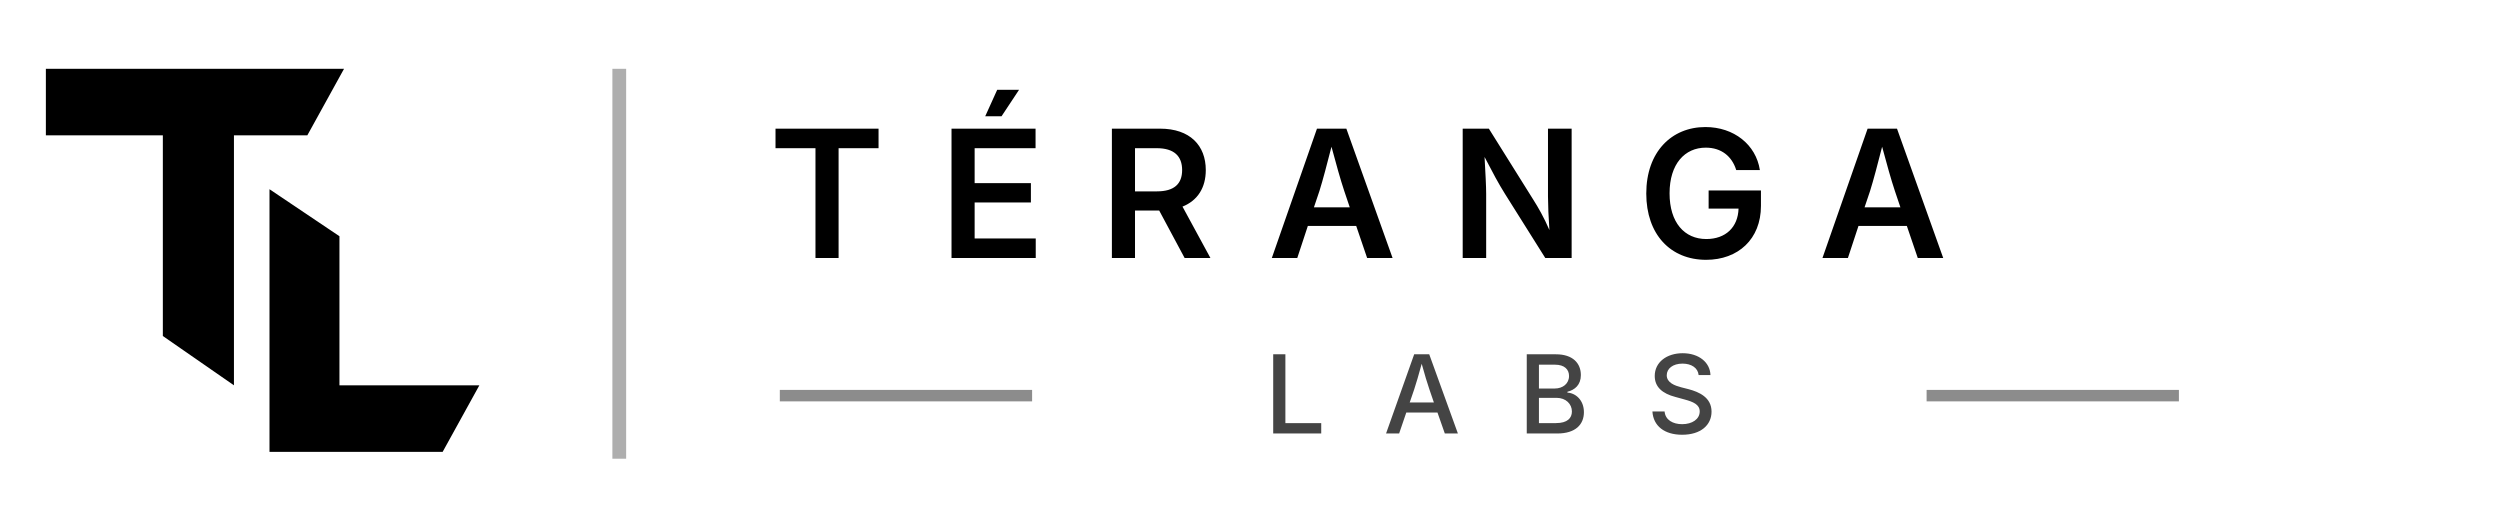
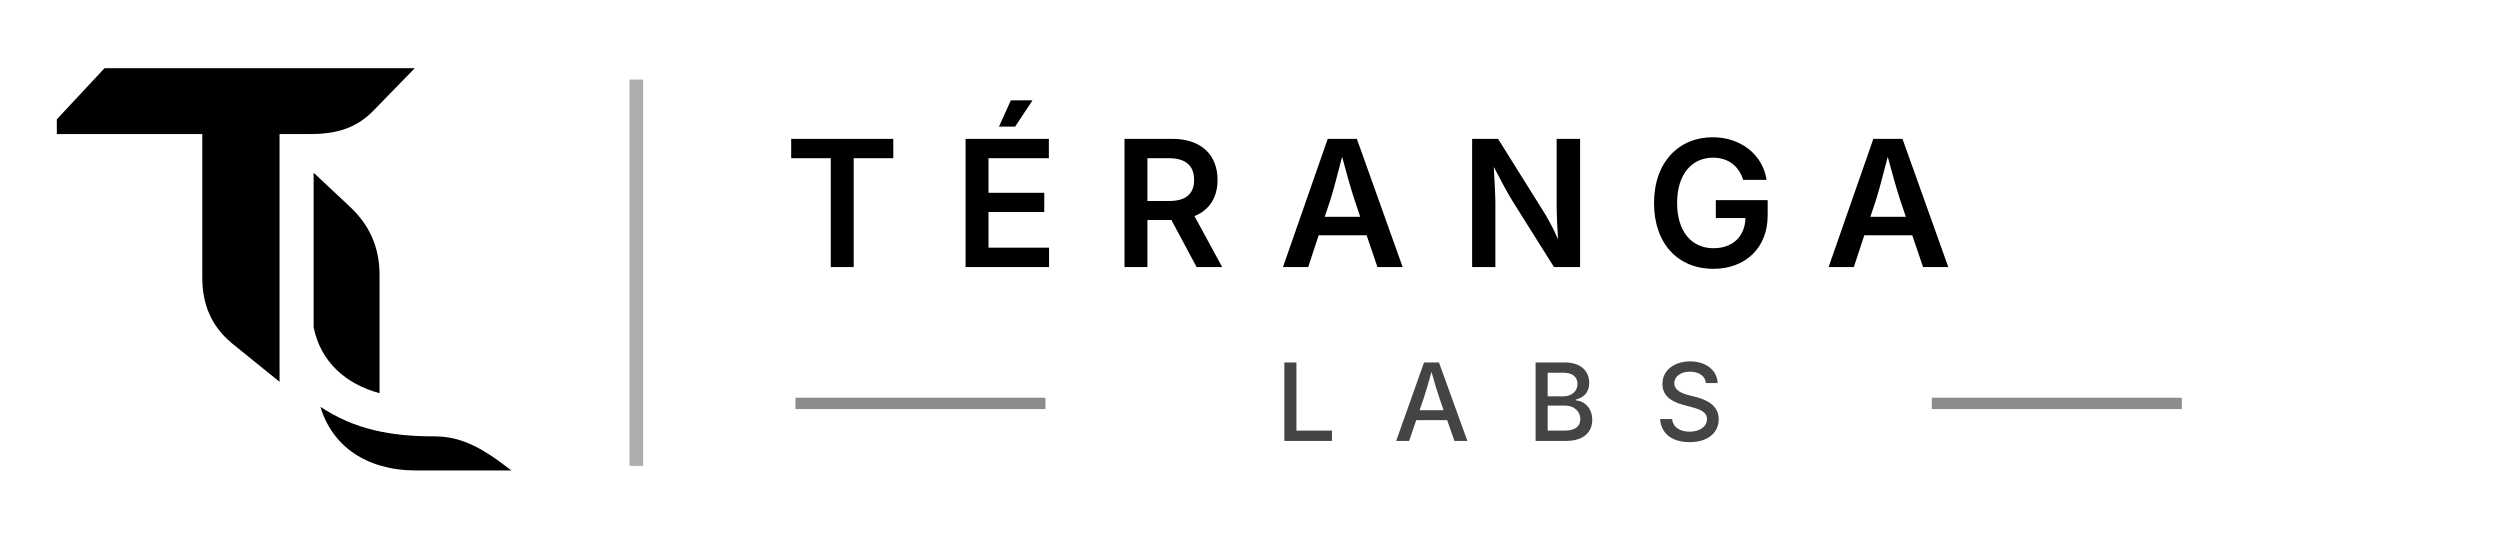
- <svg xmlns="http://www.w3.org/2000/svg" viewBox="0 0 218 46" fill="none" role="img" aria-label="Téranga Labs">
-   <path d="M4 6H30L26.8 11.8H20.4V33.6L14.2 29.3V11.8H4V6Z" fill="#000000" />
-   <path d="M23.5 16.5L29.6 20.6V33.6H41.8L38.6 39.4H23.5V16.5Z" fill="#000000" />
-   <line x1="54" y1="6" x2="54" y2="40" stroke="#000000" stroke-opacity="0.32" stroke-width="1.2" />
-   <text x="67" y="22.5" fill="#000000" font-family="'Plus Jakarta Sans', 'Inter', -apple-system, BlinkMacSystemFont, sans-serif" font-size="15.5" font-weight="600" letter-spacing="4.6">TÉRANGA</text>
-   <line x1="68" y1="34.5" x2="90" y2="34.5" stroke="#000000" stroke-opacity="0.45" stroke-width="1" />
-   <text x="130" y="37.8" text-anchor="middle" fill="#444444" font-family="'Plus Jakarta Sans', 'Inter', -apple-system, BlinkMacSystemFont, sans-serif" font-size="9.5" font-weight="500" letter-spacing="5">LABS</text>
-   <line x1="168" y1="34.5" x2="190" y2="34.5" stroke="#000000" stroke-opacity="0.45" stroke-width="1" />
+ <svg xmlns="http://www.w3.org/2000/svg" viewBox="0 0 220 48" fill="none" role="img" aria-label="Téranga Labs">
+   <path d="M5 10.5L9.2 6H36.5L32.8 9.8C31.2 11.4 29.4 11.8 27.2 11.8H24.6V33.6L20.4 30.2C18.6 28.7 17.8 26.8 17.8 24.4V11.8H5V10.5Z" fill="#000000" />
+   <path d="M27.6 15.2L30.8 18.2C32.4 19.7 33.4 21.6 33.4 24.2V34.6C30.4 33.8 28.2 31.8 27.6 28.8V15.2Z" fill="#000000" />
+   <path d="M28.2 35.8C31.2 37.8 34.4 38.4 38.2 38.4C40.4 38.4 42.2 39.2 45 41.4H36.6C32.2 41.4 29.2 39.2 28.2 35.8Z" fill="#000000" />
+   <line x1="56" y1="7" x2="56" y2="41" stroke="#000000" stroke-opacity="0.32" stroke-width="1.2" />
+   <text x="69" y="23.5" fill="#000000" font-family="'Plus Jakarta Sans', 'Inter', -apple-system, BlinkMacSystemFont, sans-serif" font-size="15.5" font-weight="600" letter-spacing="4.6">TÉRANGA</text>
+   <line x1="70" y1="35.5" x2="92" y2="35.5" stroke="#000000" stroke-opacity="0.45" stroke-width="1" />
+   <text x="132" y="38.8" text-anchor="middle" fill="#444444" font-family="'Plus Jakarta Sans', 'Inter', -apple-system, BlinkMacSystemFont, sans-serif" font-size="9.5" font-weight="500" letter-spacing="5">LABS</text>
+   <line x1="170" y1="35.5" x2="192" y2="35.5" stroke="#000000" stroke-opacity="0.45" stroke-width="1" />
</svg>
